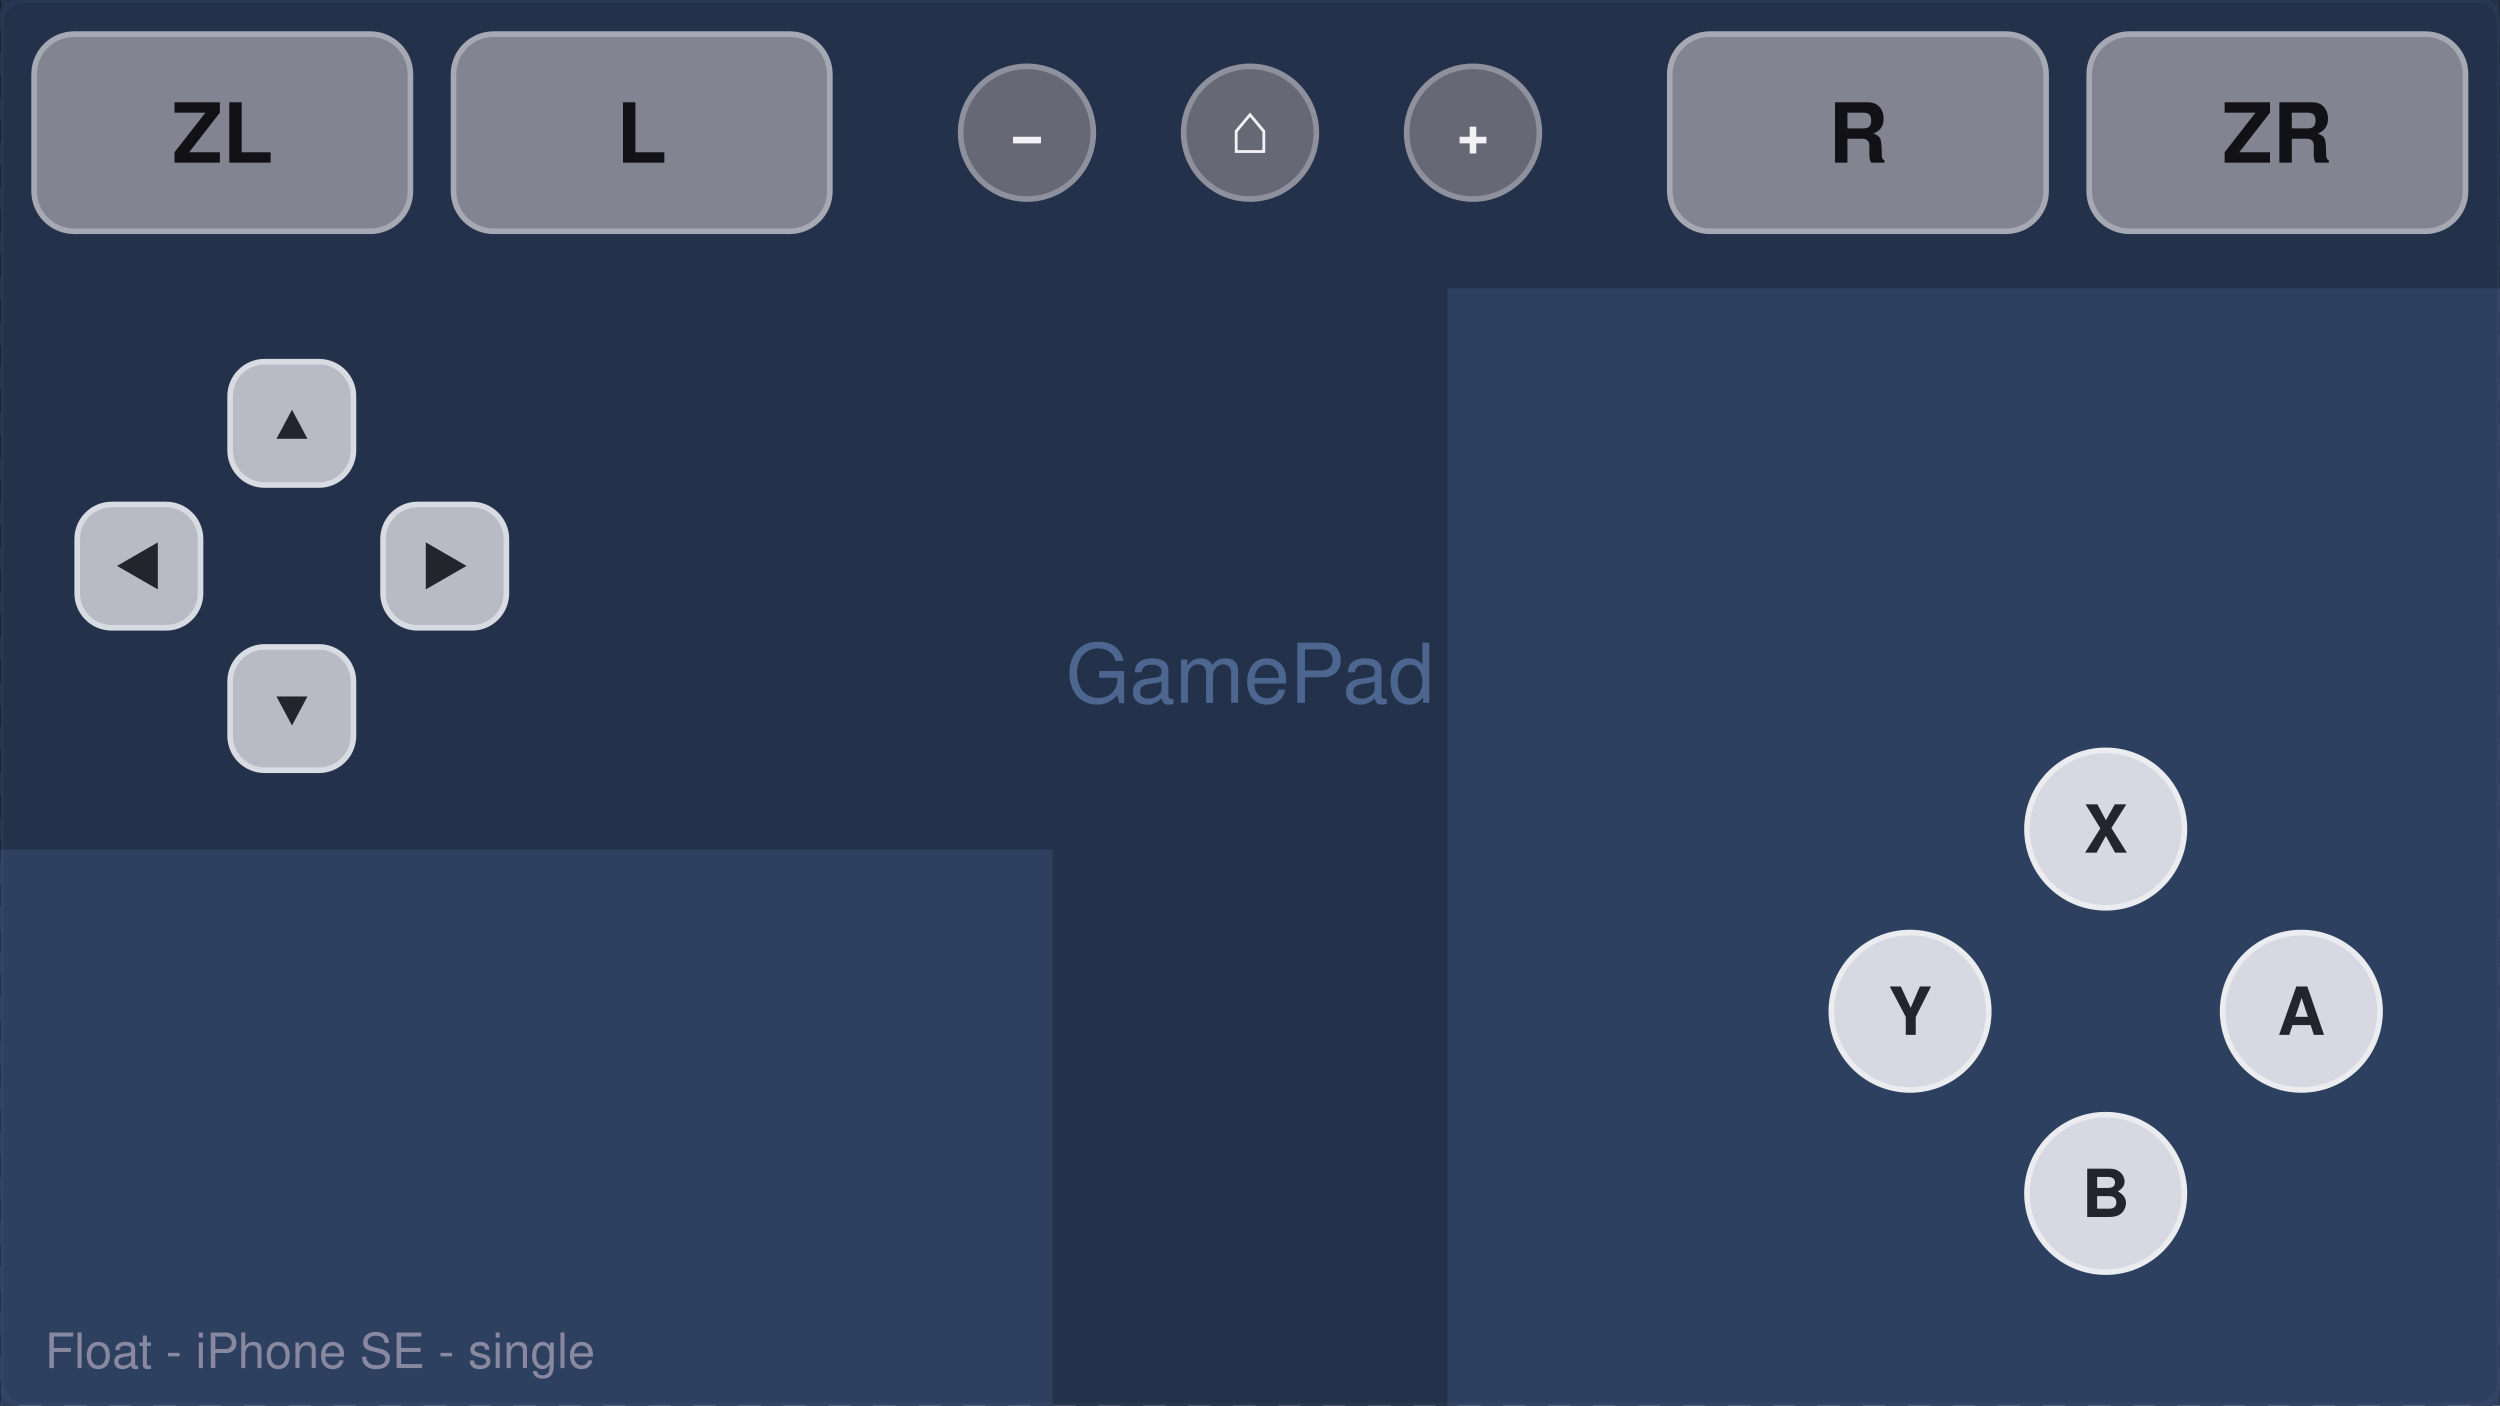
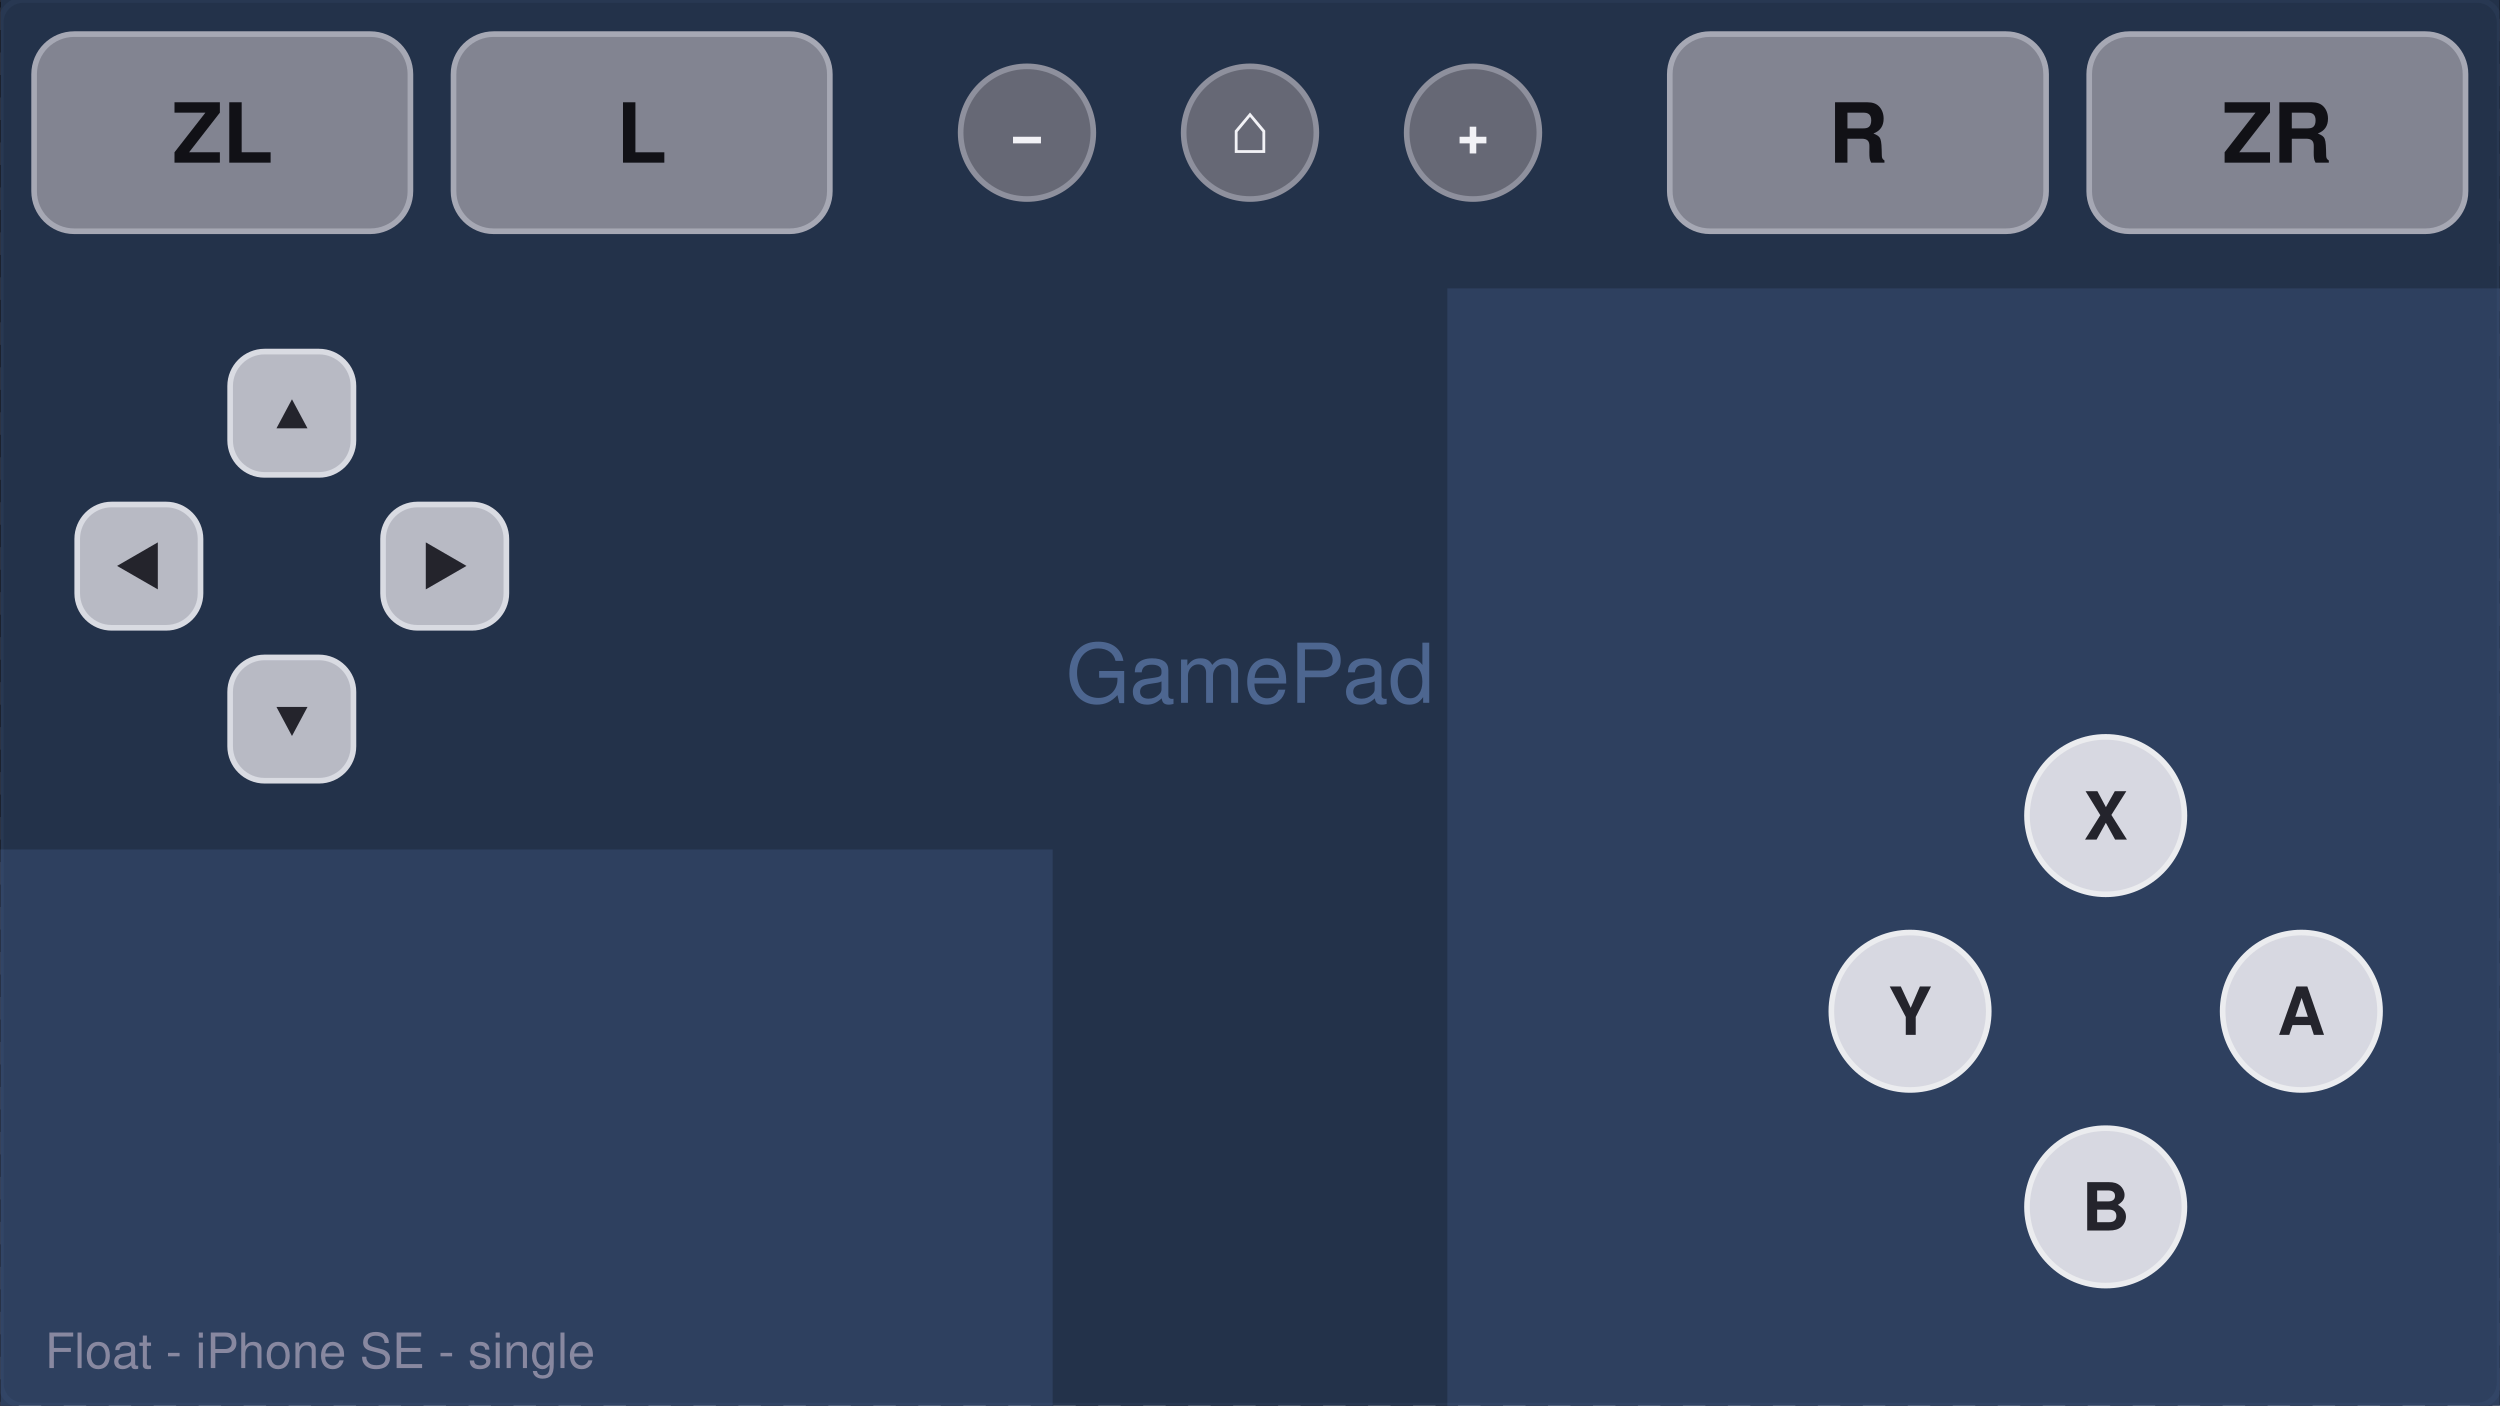
<svg xmlns="http://www.w3.org/2000/svg" width="667" height="375" viewBox="0 0 667.0 375.0" font-family="-apple-system, Helvetica, sans-serif">
  <rect width="100%" height="100%" fill="#101014" />
  <rect x="0.0" y="0.0" width="667.0" height="375.0" fill="none" stroke="#2a2a33" stroke-dasharray="6 6" />
  <rect x="0.2" y="0.0" width="666.7" height="375.0" fill="#23324a" />
  <text x="333.5" y="187.5" fill="#4d6690" font-size="22" text-anchor="middle">GamePad</text>
  <rect x="0.2" y="0.0" width="666.7" height="375.0" rx="6.0" fill="none" stroke="#4d6690" stroke-width="1.5" opacity="0.12" />
  <rect x="9.1" y="9.1" width="100.4" height="52.6" rx="10.7" fill="#8d8d99" stroke="#b5b5c0" stroke-width="1.5" opacity="0.9" />
  <text x="59.4" y="43.4" fill="#111116" font-size="22.1" font-weight="600" text-anchor="middle" opacity="1.0">ZL</text>
  <rect x="121.0" y="9.1" width="100.4" height="52.6" rx="10.7" fill="#8d8d99" stroke="#b5b5c0" stroke-width="1.5" opacity="0.9" />
  <text x="171.2" y="43.4" fill="#111116" font-size="22.1" font-weight="600" text-anchor="middle" opacity="1.0">L</text>
  <rect x="557.4" y="9.1" width="100.4" height="52.6" rx="10.7" fill="#8d8d99" stroke="#b5b5c0" stroke-width="1.5" opacity="0.9" />
  <text x="607.6" y="43.4" fill="#111116" font-size="22.1" font-weight="600" text-anchor="middle" opacity="1.0">ZR</text>
  <rect x="445.5" y="9.1" width="100.4" height="52.6" rx="10.7" fill="#8d8d99" stroke="#b5b5c0" stroke-width="1.5" opacity="0.9" />
  <text x="495.8" y="43.4" fill="#111116" font-size="22.1" font-weight="600" text-anchor="middle" opacity="1.0">R</text>
  <circle cx="274.0" cy="35.4" r="17.7" fill="#6e6e7a" stroke="#9a9aa6" stroke-width="1.5" opacity="0.9" />
  <text x="274.0" y="40.8" fill="#f2f2f6" font-size="14.8" font-weight="600" text-anchor="middle" opacity="1.0">−</text>
  <circle cx="333.5" cy="35.4" r="17.7" fill="#6e6e7a" stroke="#9a9aa6" stroke-width="1.5" opacity="0.9" />
  <text x="333.5" y="40.8" fill="#f2f2f6" font-size="14.8" font-weight="600" text-anchor="middle" opacity="1.0">⌂</text>
  <circle cx="393.0" cy="35.4" r="17.7" fill="#6e6e7a" stroke="#9a9aa6" stroke-width="1.5" opacity="0.9" />
  <text x="393.0" y="40.8" fill="#f2f2f6" font-size="14.8" font-weight="600" text-anchor="middle" opacity="1.0">+</text>
-   <rect x="61.4" y="96.5" width="32.9" height="32.9" rx="9.2" fill="#c9c9d2" stroke="#ededf3" stroke-width="1.5" opacity="0.9" />
-   <text x="77.9" y="118.0" fill="#24242c" font-size="13.8" font-weight="600" text-anchor="middle" opacity="1.0">▲</text>
-   <rect x="61.4" y="172.6" width="32.9" height="32.9" rx="9.2" fill="#c9c9d2" stroke="#ededf3" stroke-width="1.5" opacity="0.9" />
-   <text x="77.9" y="194.1" fill="#24242c" font-size="13.8" font-weight="600" text-anchor="middle" opacity="1.0">▼</text>
+   <rect x="61.4" y="93.8" width="32.9" height="32.9" rx="9.2" fill="#c9c9d2" stroke="#ededf3" stroke-width="1.5" opacity="0.9" />
+   <text x="77.9" y="115.2" fill="#24242c" font-size="13.8" font-weight="600" text-anchor="middle" opacity="1.0">▲</text>
+   <rect x="61.4" y="175.4" width="32.9" height="32.9" rx="9.2" fill="#c9c9d2" stroke="#ededf3" stroke-width="1.5" opacity="0.9" />
+   <text x="77.9" y="196.9" fill="#24242c" font-size="13.8" font-weight="600" text-anchor="middle" opacity="1.0">▼</text>
  <rect x="20.6" y="134.6" width="32.9" height="32.9" rx="9.2" fill="#c9c9d2" stroke="#ededf3" stroke-width="1.5" opacity="0.9" />
  <text x="37.0" y="156.0" fill="#24242c" font-size="13.8" font-weight="600" text-anchor="middle" opacity="1.0">◀</text>
  <rect x="102.2" y="134.6" width="32.9" height="32.9" rx="9.2" fill="#c9c9d2" stroke="#ededf3" stroke-width="1.5" opacity="0.9" />
  <text x="118.7" y="156.0" fill="#24242c" font-size="13.8" font-weight="600" text-anchor="middle" opacity="1.0">▶</text>
  <rect x="0.0" y="227.4" width="280.1" height="147.6" rx="0.0" fill="#7fa8ff" stroke="#7fa8ff" stroke-width="1.5" opacity="0.12" />
  <rect x="386.9" y="77.7" width="280.1" height="297.3" rx="0.0" fill="#7fa8ff" stroke="#7fa8ff" stroke-width="1.5" opacity="0.12" />
-   <circle cx="561.8" cy="221.2" r="21.0" fill="#e9e9ef" stroke="#ffffff" stroke-width="1.5" opacity="0.9" />
-   <text x="561.8" y="227.5" fill="#24242c" font-size="17.7" font-weight="600" text-anchor="middle" opacity="1.0">X</text>
+   <circle cx="561.8" cy="217.6" r="21.0" fill="#e9e9ef" stroke="#ffffff" stroke-width="1.5" opacity="0.9" />
+   <text x="561.8" y="224.0" fill="#24242c" font-size="17.7" font-weight="600" text-anchor="middle" opacity="1.0">X</text>
  <circle cx="509.6" cy="269.8" r="21.0" fill="#e9e9ef" stroke="#ffffff" stroke-width="1.5" opacity="0.9" />
  <text x="509.6" y="276.1" fill="#24242c" font-size="17.7" font-weight="600" text-anchor="middle" opacity="1.0">Y</text>
  <circle cx="614.0" cy="269.8" r="21.0" fill="#e9e9ef" stroke="#ffffff" stroke-width="1.5" opacity="0.9" />
  <text x="614.0" y="276.1" fill="#24242c" font-size="17.7" font-weight="600" text-anchor="middle" opacity="1.0">A</text>
-   <circle cx="561.8" cy="318.4" r="21.0" fill="#e9e9ef" stroke="#ffffff" stroke-width="1.5" opacity="0.9" />
-   <text x="561.8" y="324.7" fill="#24242c" font-size="17.7" font-weight="600" text-anchor="middle" opacity="1.0">B</text>
+   <circle cx="561.8" cy="322.0" r="21.0" fill="#e9e9ef" stroke="#ffffff" stroke-width="1.5" opacity="0.9" />
+   <text x="561.8" y="328.3" fill="#24242c" font-size="17.7" font-weight="600" text-anchor="middle" opacity="1.0">B</text>
  <text x="12" y="365.0" fill="#8888a0" font-size="13">Float - iPhone SE - single</text>
</svg>
